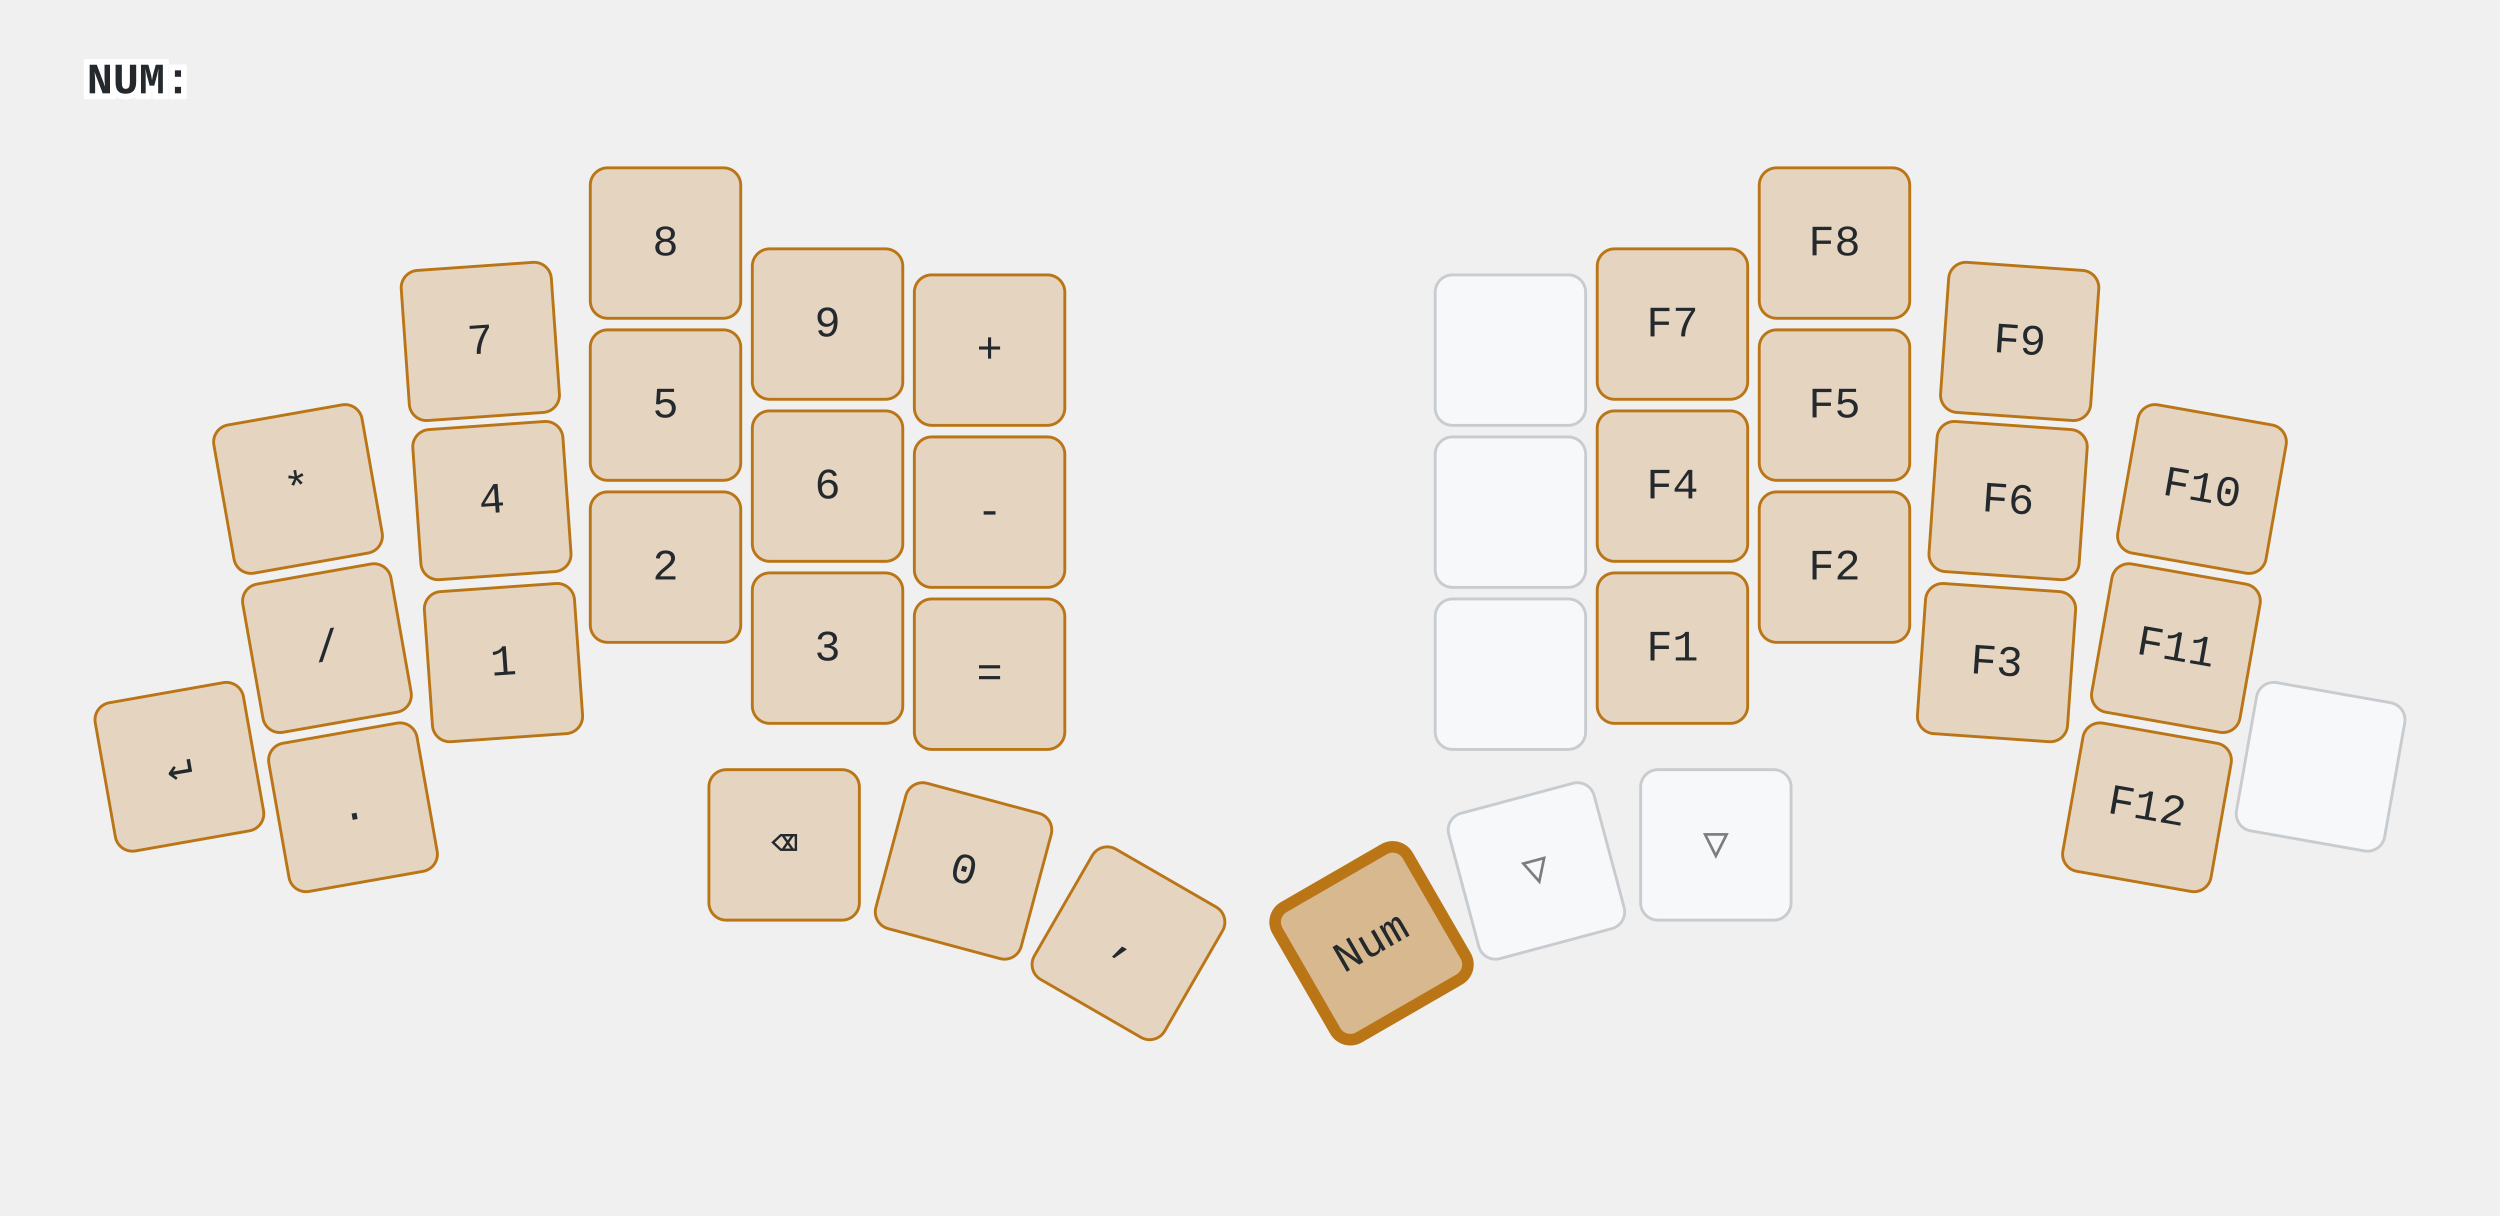
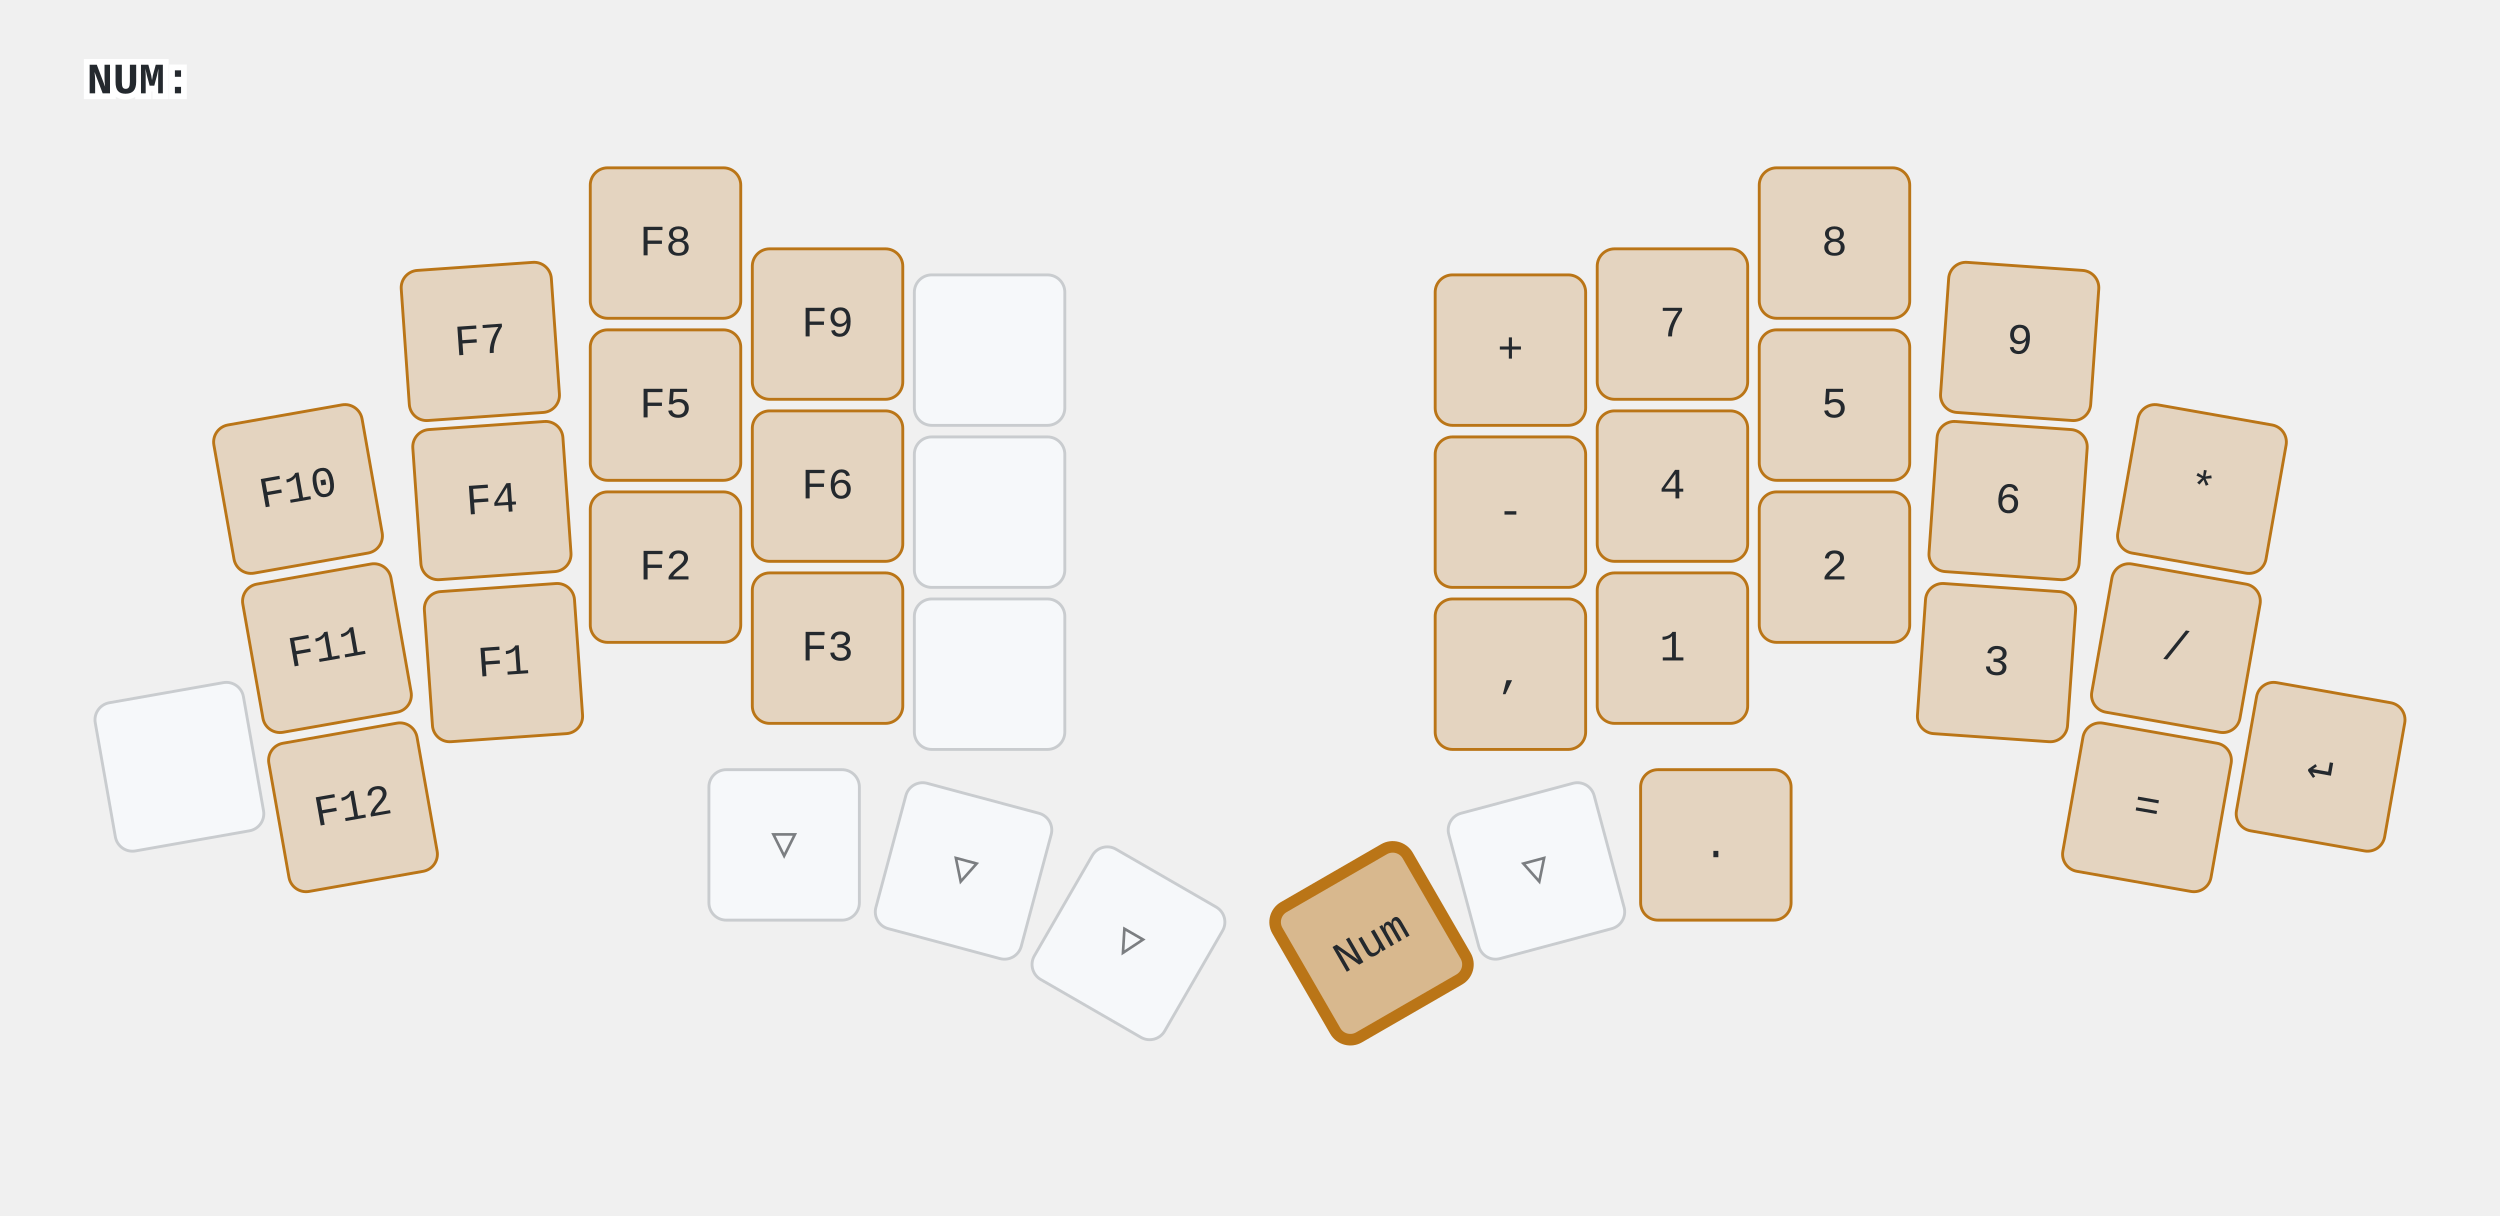
<svg xmlns="http://www.w3.org/2000/svg" width="1728" height="840" viewBox="0 0 864 420" class="keymap">
  <style>/* inherit to force styles through use tags */
svg path {
    fill: inherit;
}

/* font and background color specifications */
svg.keymap {
    font-family: SFMono-Regular,Consolas,Liberation Mono,Menlo,monospace;
    font-size: 14px;
    font-kerning: normal;
    text-rendering: optimizeLegibility;
    fill: #24292e;
}

/* default key styling */
rect.key {
    fill: #f6f8fa;
}

rect.key, rect.combo {
    stroke: #c9cccf;
    stroke-width: 1;
}

/* default key side styling, only used is draw_key_sides is set */
rect.side {
    filter: brightness(90%);
}

/* color accent for combo boxes */
rect.combo, rect.combo-separate {
    fill: #cdf;
}

/* color accent for held keys */
rect.held, rect.combo.held {
    fill: #fdd;
}

/* color accent for ghost (optional) keys */
rect.ghost, rect.combo.ghost {
    stroke-dasharray: 4, 4;
    stroke-width: 2;
}

text {
    text-anchor: middle;
    dominant-baseline: middle;
}

/* styling for layer labels */
text.label {
    font-weight: bold;
    text-anchor: start;
    stroke: white;
    stroke-width: 4;
    paint-order: stroke;
}

/* styling for optional footer */
text.footer {
    text-anchor: end;
    dominant-baseline: auto;
    stroke: white;
    stroke-width: 4;
    paint-order: stroke;
}

/* styling for combo tap, and key non-tap label text */
text.combo, text.hold, text.shifted, text.left, text.right {
    font-size: 11px;
}

text.hold {
    text-anchor: middle;
    dominant-baseline: auto;
}

text.shifted {
    text-anchor: middle;
    dominant-baseline: hanging;
}

text.left {
    text-anchor: start;
}

text.right {
    text-anchor: end;
}

text.layer-activator {
    text-decoration: underline;
}

/* styling for hold/shifted label text in combo box */
text.combo.hold, text.combo.shifted, text.combo.left, text.combo.right {
    font-size: 8px;
}

/* lighter symbol for transparent keys */
text.trans {
    fill: #7b7e81;
}

/* styling for combo dendrons */
path.combo {
    stroke-width: 1;
    stroke: gray;
    fill: none;
}

/* Start Tabler Icons Cleanup */
/* cannot use height/width with glyphs */
.icon-tabler &gt; path {
    fill: inherit;
    stroke: inherit;
    stroke-width: 2;
}
/* hide tabler's default box */
.icon-tabler &gt; path[stroke="none"][fill="none"] {
    visibility: hidden;
}
/* End Tabler Icons Cleanup */

@media (prefers-color-scheme: dark) {
svg.keymap { fill: #d1d6db; }
rect.key { fill: #3f4750; }
rect.key, rect.combo { stroke: #60666c; }
rect.combo, rect.combo-separate { fill: #1f3d7a; }
rect.held, rect.combo.held { fill: #854747; }
text.label, text.footer { stroke: black; }
text.trans { fill: #7e8184; }
path.combo { stroke: #7f7f7f; }

}

rect.key { stroke-width: 1; }
text { font-size: 15px; }
text.hold, text.shifted { font-size: 10px; }
rect.combo { fill: #7F77DD; fill-opacity: .35; stroke: #7F77DD; }

.layer-NAV rect.key.lay { fill: #378ADD; fill-opacity: .22; stroke: #378ADD; }
rect.key.trig-NAV { fill: #378ADD; fill-opacity: .45; stroke: #378ADD; }
rect.key.held.trig-NAV { stroke-width: 4; }

.layer-SYM rect.key.lay { fill: #1D9E75; fill-opacity: .22; stroke: #1D9E75; }
rect.key.trig-SYM { fill: #1D9E75; fill-opacity: .45; stroke: #1D9E75; }
rect.key.held.trig-SYM { stroke-width: 4; }

.layer-NUM rect.key.lay { fill: #BA7517; fill-opacity: .22; stroke: #BA7517; }
rect.key.trig-NUM { fill: #BA7517; fill-opacity: .45; stroke: #BA7517; }
rect.key.held.trig-NUM { stroke-width: 4; }

.layer-SYS rect.key.lay { fill: #888780; fill-opacity: .22; stroke: #888780; }
rect.key.trig-SYS { fill: #888780; fill-opacity: .45; stroke: #888780; }
rect.key.held.trig-SYS { stroke-width: 4; }
</style>
  <g transform="translate(30, 0)" class="layer-NUM">
    <text x="0" y="28" class="label" id="NUM">NUM:</text>
    <g transform="translate(0, 56)">
      <g transform="translate(73, 113) rotate(-10.0)" class="key lay keypos-0">
        <rect rx="6" ry="6" x="-26" y="-26" width="52" height="52" class="key lay" />
+         <text x="0" y="0" class="key lay tap">F10</text>
+       </g>
+       <g transform="translate(136, 62) rotate(-4.0)" class="key lay keypos-1">
+         <rect rx="6" ry="6" x="-26" y="-26" width="52" height="52" class="key lay" />
+         <text x="0" y="0" class="key lay tap">F7</text>
+       </g>
+       <g transform="translate(200, 28)" class="key lay keypos-2">
+         <rect rx="6" ry="6" x="-26" y="-26" width="52" height="52" class="key lay" />
+         <text x="0" y="0" class="key lay tap">F8</text>
+       </g>
+       <g transform="translate(256, 56)" class="key lay keypos-3">
+         <rect rx="6" ry="6" x="-26" y="-26" width="52" height="52" class="key lay" />
+         <text x="0" y="0" class="key lay tap">F9</text>
+       </g>
+       <g transform="translate(312, 65)" class="key keypos-4">
+         <rect rx="6" ry="6" x="-26" y="-26" width="52" height="52" class="key" />
+       </g>
+       <g transform="translate(492, 65)" class="key lay keypos-5">
+         <rect rx="6" ry="6" x="-26" y="-26" width="52" height="52" class="key lay" />
+         <text x="0" y="0" class="key lay tap">+</text>
+       </g>
+       <g transform="translate(548, 56)" class="key lay keypos-6">
+         <rect rx="6" ry="6" x="-26" y="-26" width="52" height="52" class="key lay" />
+         <text x="0" y="0" class="key lay tap">7</text>
+       </g>
+       <g transform="translate(604, 28)" class="key lay keypos-7">
+         <rect rx="6" ry="6" x="-26" y="-26" width="52" height="52" class="key lay" />
+         <text x="0" y="0" class="key lay tap">8</text>
+       </g>
+       <g transform="translate(668, 62) rotate(4.0)" class="key lay keypos-8">
+         <rect rx="6" ry="6" x="-26" y="-26" width="52" height="52" class="key lay" />
+         <text x="0" y="0" class="key lay tap">9</text>
+       </g>
+       <g transform="translate(731, 113) rotate(10.0)" class="key lay keypos-9">
+         <rect rx="6" ry="6" x="-26" y="-26" width="52" height="52" class="key lay" />
        <text x="0" y="0" class="key lay tap">*</text>
      </g>
-       <g transform="translate(136, 62) rotate(-4.0)" class="key lay keypos-1">
-         <rect rx="6" ry="6" x="-26" y="-26" width="52" height="52" class="key lay" />
-         <text x="0" y="0" class="key lay tap">7</text>
-       </g>
-       <g transform="translate(200, 28)" class="key lay keypos-2">
-         <rect rx="6" ry="6" x="-26" y="-26" width="52" height="52" class="key lay" />
-         <text x="0" y="0" class="key lay tap">8</text>
-       </g>
-       <g transform="translate(256, 56)" class="key lay keypos-3">
-         <rect rx="6" ry="6" x="-26" y="-26" width="52" height="52" class="key lay" />
-         <text x="0" y="0" class="key lay tap">9</text>
-       </g>
-       <g transform="translate(312, 65)" class="key lay keypos-4">
-         <rect rx="6" ry="6" x="-26" y="-26" width="52" height="52" class="key lay" />
-         <text x="0" y="0" class="key lay tap">+</text>
-       </g>
-       <g transform="translate(492, 65)" class="key keypos-5">
+       <g transform="translate(83, 168) rotate(-10.0)" class="key lay keypos-10">
+         <rect rx="6" ry="6" x="-26" y="-26" width="52" height="52" class="key lay" />
+         <text x="0" y="0" class="key lay tap">F11</text>
+       </g>
+       <g transform="translate(140, 117) rotate(-4.0)" class="key lay keypos-11">
+         <rect rx="6" ry="6" x="-26" y="-26" width="52" height="52" class="key lay" />
+         <text x="0" y="0" class="key lay tap">F4</text>
+       </g>
+       <g transform="translate(200, 84)" class="key lay keypos-12">
+         <rect rx="6" ry="6" x="-26" y="-26" width="52" height="52" class="key lay" />
+         <text x="0" y="0" class="key lay tap">F5</text>
+       </g>
+       <g transform="translate(256, 112)" class="key lay keypos-13">
+         <rect rx="6" ry="6" x="-26" y="-26" width="52" height="52" class="key lay" />
+         <text x="0" y="0" class="key lay tap">F6</text>
+       </g>
+       <g transform="translate(312, 121)" class="key keypos-14">
        <rect rx="6" ry="6" x="-26" y="-26" width="52" height="52" class="key" />
      </g>
-       <g transform="translate(548, 56)" class="key lay keypos-6">
-         <rect rx="6" ry="6" x="-26" y="-26" width="52" height="52" class="key lay" />
-         <text x="0" y="0" class="key lay tap">F7</text>
-       </g>
-       <g transform="translate(604, 28)" class="key lay keypos-7">
-         <rect rx="6" ry="6" x="-26" y="-26" width="52" height="52" class="key lay" />
-         <text x="0" y="0" class="key lay tap">F8</text>
-       </g>
-       <g transform="translate(668, 62) rotate(4.0)" class="key lay keypos-8">
-         <rect rx="6" ry="6" x="-26" y="-26" width="52" height="52" class="key lay" />
-         <text x="0" y="0" class="key lay tap">F9</text>
-       </g>
-       <g transform="translate(731, 113) rotate(10.0)" class="key lay keypos-9">
-         <rect rx="6" ry="6" x="-26" y="-26" width="52" height="52" class="key lay" />
-         <text x="0" y="0" class="key lay tap">F10</text>
-       </g>
-       <g transform="translate(83, 168) rotate(-10.0)" class="key lay keypos-10">
+       <g transform="translate(492, 121)" class="key lay keypos-15">
+         <rect rx="6" ry="6" x="-26" y="-26" width="52" height="52" class="key lay" />
+         <text x="0" y="0" class="key lay tap">-</text>
+       </g>
+       <g transform="translate(548, 112)" class="key lay keypos-16">
+         <rect rx="6" ry="6" x="-26" y="-26" width="52" height="52" class="key lay" />
+         <text x="0" y="0" class="key lay tap">4</text>
+       </g>
+       <g transform="translate(604, 84)" class="key lay keypos-17">
+         <rect rx="6" ry="6" x="-26" y="-26" width="52" height="52" class="key lay" />
+         <text x="0" y="0" class="key lay tap">5</text>
+       </g>
+       <g transform="translate(664, 117) rotate(4.0)" class="key lay keypos-18">
+         <rect rx="6" ry="6" x="-26" y="-26" width="52" height="52" class="key lay" />
+         <text x="0" y="0" class="key lay tap">6</text>
+       </g>
+       <g transform="translate(722, 168) rotate(10.0)" class="key lay keypos-19">
        <rect rx="6" ry="6" x="-26" y="-26" width="52" height="52" class="key lay" />
        <text x="0" y="0" class="key lay tap">/</text>
      </g>
-       <g transform="translate(140, 117) rotate(-4.0)" class="key lay keypos-11">
-         <rect rx="6" ry="6" x="-26" y="-26" width="52" height="52" class="key lay" />
-         <text x="0" y="0" class="key lay tap">4</text>
-       </g>
-       <g transform="translate(200, 84)" class="key lay keypos-12">
-         <rect rx="6" ry="6" x="-26" y="-26" width="52" height="52" class="key lay" />
-         <text x="0" y="0" class="key lay tap">5</text>
-       </g>
-       <g transform="translate(256, 112)" class="key lay keypos-13">
-         <rect rx="6" ry="6" x="-26" y="-26" width="52" height="52" class="key lay" />
-         <text x="0" y="0" class="key lay tap">6</text>
-       </g>
-       <g transform="translate(312, 121)" class="key lay keypos-14">
-         <rect rx="6" ry="6" x="-26" y="-26" width="52" height="52" class="key lay" />
-         <text x="0" y="0" class="key lay tap">-</text>
-       </g>
-       <g transform="translate(492, 121)" class="key keypos-15">
+       <g transform="translate(32, 209) rotate(-10.0)" class="key keypos-20">
        <rect rx="6" ry="6" x="-26" y="-26" width="52" height="52" class="key" />
      </g>
-       <g transform="translate(548, 112)" class="key lay keypos-16">
-         <rect rx="6" ry="6" x="-26" y="-26" width="52" height="52" class="key lay" />
-         <text x="0" y="0" class="key lay tap">F4</text>
-       </g>
-       <g transform="translate(604, 84)" class="key lay keypos-17">
-         <rect rx="6" ry="6" x="-26" y="-26" width="52" height="52" class="key lay" />
-         <text x="0" y="0" class="key lay tap">F5</text>
-       </g>
-       <g transform="translate(664, 117) rotate(4.0)" class="key lay keypos-18">
-         <rect rx="6" ry="6" x="-26" y="-26" width="52" height="52" class="key lay" />
-         <text x="0" y="0" class="key lay tap">F6</text>
-       </g>
-       <g transform="translate(722, 168) rotate(10.0)" class="key lay keypos-19">
-         <rect rx="6" ry="6" x="-26" y="-26" width="52" height="52" class="key lay" />
-         <text x="0" y="0" class="key lay tap">F11</text>
-       </g>
-       <g transform="translate(32, 209) rotate(-10.0)" class="key lay keypos-20">
+       <g transform="translate(92, 223) rotate(-10.0)" class="key lay keypos-21">
+         <rect rx="6" ry="6" x="-26" y="-26" width="52" height="52" class="key lay" />
+         <text x="0" y="0" class="key lay tap">F12</text>
+       </g>
+       <g transform="translate(144, 173) rotate(-4.0)" class="key lay keypos-22">
+         <rect rx="6" ry="6" x="-26" y="-26" width="52" height="52" class="key lay" />
+         <text x="0" y="0" class="key lay tap">F1</text>
+       </g>
+       <g transform="translate(200, 140)" class="key lay keypos-23">
+         <rect rx="6" ry="6" x="-26" y="-26" width="52" height="52" class="key lay" />
+         <text x="0" y="0" class="key lay tap">F2</text>
+       </g>
+       <g transform="translate(256, 168)" class="key lay keypos-24">
+         <rect rx="6" ry="6" x="-26" y="-26" width="52" height="52" class="key lay" />
+         <text x="0" y="0" class="key lay tap">F3</text>
+       </g>
+       <g transform="translate(312, 177)" class="key keypos-25">
+         <rect rx="6" ry="6" x="-26" y="-26" width="52" height="52" class="key" />
+       </g>
+       <g transform="translate(492, 177)" class="key lay keypos-26">
+         <rect rx="6" ry="6" x="-26" y="-26" width="52" height="52" class="key lay" />
+         <text x="0" y="0" class="key lay tap">,</text>
+       </g>
+       <g transform="translate(548, 168)" class="key lay keypos-27">
+         <rect rx="6" ry="6" x="-26" y="-26" width="52" height="52" class="key lay" />
+         <text x="0" y="0" class="key lay tap">1</text>
+       </g>
+       <g transform="translate(604, 140)" class="key lay keypos-28">
+         <rect rx="6" ry="6" x="-26" y="-26" width="52" height="52" class="key lay" />
+         <text x="0" y="0" class="key lay tap">2</text>
+       </g>
+       <g transform="translate(660, 173) rotate(4.0)" class="key lay keypos-29">
+         <rect rx="6" ry="6" x="-26" y="-26" width="52" height="52" class="key lay" />
+         <text x="0" y="0" class="key lay tap">3</text>
+       </g>
+       <g transform="translate(712, 223) rotate(10.0)" class="key lay keypos-30">
+         <rect rx="6" ry="6" x="-26" y="-26" width="52" height="52" class="key lay" />
+         <text x="0" y="0" class="key lay tap">=</text>
+       </g>
+       <g transform="translate(772, 209) rotate(10.0)" class="key lay keypos-31">
        <rect rx="6" ry="6" x="-26" y="-26" width="52" height="52" class="key lay" />
        <text x="0" y="0" class="key lay tap">↵</text>
      </g>
-       <g transform="translate(92, 223) rotate(-10.0)" class="key lay keypos-21">
-         <rect rx="6" ry="6" x="-26" y="-26" width="52" height="52" class="key lay" />
-         <text x="0" y="0" class="key lay tap">.</text>
-       </g>
-       <g transform="translate(144, 173) rotate(-4.0)" class="key lay keypos-22">
-         <rect rx="6" ry="6" x="-26" y="-26" width="52" height="52" class="key lay" />
-         <text x="0" y="0" class="key lay tap">1</text>
-       </g>
-       <g transform="translate(200, 140)" class="key lay keypos-23">
-         <rect rx="6" ry="6" x="-26" y="-26" width="52" height="52" class="key lay" />
-         <text x="0" y="0" class="key lay tap">2</text>
-       </g>
-       <g transform="translate(256, 168)" class="key lay keypos-24">
-         <rect rx="6" ry="6" x="-26" y="-26" width="52" height="52" class="key lay" />
-         <text x="0" y="0" class="key lay tap">3</text>
-       </g>
-       <g transform="translate(312, 177)" class="key lay keypos-25">
-         <rect rx="6" ry="6" x="-26" y="-26" width="52" height="52" class="key lay" />
-         <text x="0" y="0" class="key lay tap">=</text>
-       </g>
-       <g transform="translate(492, 177)" class="key keypos-26">
-         <rect rx="6" ry="6" x="-26" y="-26" width="52" height="52" class="key" />
-       </g>
-       <g transform="translate(548, 168)" class="key lay keypos-27">
-         <rect rx="6" ry="6" x="-26" y="-26" width="52" height="52" class="key lay" />
-         <text x="0" y="0" class="key lay tap">F1</text>
-       </g>
-       <g transform="translate(604, 140)" class="key lay keypos-28">
-         <rect rx="6" ry="6" x="-26" y="-26" width="52" height="52" class="key lay" />
-         <text x="0" y="0" class="key lay tap">F2</text>
-       </g>
-       <g transform="translate(660, 173) rotate(4.0)" class="key lay keypos-29">
-         <rect rx="6" ry="6" x="-26" y="-26" width="52" height="52" class="key lay" />
-         <text x="0" y="0" class="key lay tap">F3</text>
-       </g>
-       <g transform="translate(712, 223) rotate(10.0)" class="key lay keypos-30">
-         <rect rx="6" ry="6" x="-26" y="-26" width="52" height="52" class="key lay" />
-         <text x="0" y="0" class="key lay tap">F12</text>
-       </g>
-       <g transform="translate(772, 209) rotate(10.0)" class="key keypos-31">
-         <rect rx="6" ry="6" x="-26" y="-26" width="52" height="52" class="key" />
-       </g>
-       <g transform="translate(241, 236)" class="key lay keypos-32">
-         <rect rx="6" ry="6" x="-26" y="-26" width="52" height="52" class="key lay" />
-         <text x="0" y="0" class="key lay tap">⌫</text>
-       </g>
-       <g transform="translate(303, 245) rotate(15.0)" class="key lay keypos-33">
-         <rect rx="6" ry="6" x="-26" y="-26" width="52" height="52" class="key lay" />
-         <text x="0" y="0" class="key lay tap">0</text>
-       </g>
-       <g transform="translate(360, 270) rotate(30.0)" class="key lay keypos-34">
-         <rect rx="6" ry="6" x="-26" y="-26" width="52" height="52" class="key lay" />
-         <text x="0" y="0" class="key lay tap">,</text>
+       <g transform="translate(241, 236)" class="key trans keypos-32">
+         <rect rx="6" ry="6" x="-26" y="-26" width="52" height="52" class="key trans" />
+         <text x="0" y="0" class="key trans tap">▽</text>
+       </g>
+       <g transform="translate(303, 245) rotate(15.0)" class="key trans keypos-33">
+         <rect rx="6" ry="6" x="-26" y="-26" width="52" height="52" class="key trans" />
+         <text x="0" y="0" class="key trans tap">▽</text>
+       </g>
+       <g transform="translate(360, 270) rotate(30.0)" class="key trans keypos-34">
+         <rect rx="6" ry="6" x="-26" y="-26" width="52" height="52" class="key trans" />
+         <text x="0" y="0" class="key trans tap">▽</text>
      </g>
      <g transform="translate(444, 270) rotate(-30.0)" class="key held trig-NUM keypos-35">
        <rect rx="6" ry="6" x="-26" y="-26" width="52" height="52" class="key held trig-NUM" />
        <text x="0" y="0" class="key held trig-NUM tap">Num</text>
      </g>
      <g transform="translate(501, 245) rotate(-15.0)" class="key trans keypos-36">
        <rect rx="6" ry="6" x="-26" y="-26" width="52" height="52" class="key trans" />
        <text x="0" y="0" class="key trans tap">▽</text>
      </g>
-       <g transform="translate(563, 236)" class="key trans keypos-37">
-         <rect rx="6" ry="6" x="-26" y="-26" width="52" height="52" class="key trans" />
-         <text x="0" y="0" class="key trans tap">▽</text>
+       <g transform="translate(563, 236)" class="key lay keypos-37">
+         <rect rx="6" ry="6" x="-26" y="-26" width="52" height="52" class="key lay" />
+         <text x="0" y="0" class="key lay tap">.</text>
      </g>
    </g>
  </g>
</svg>
